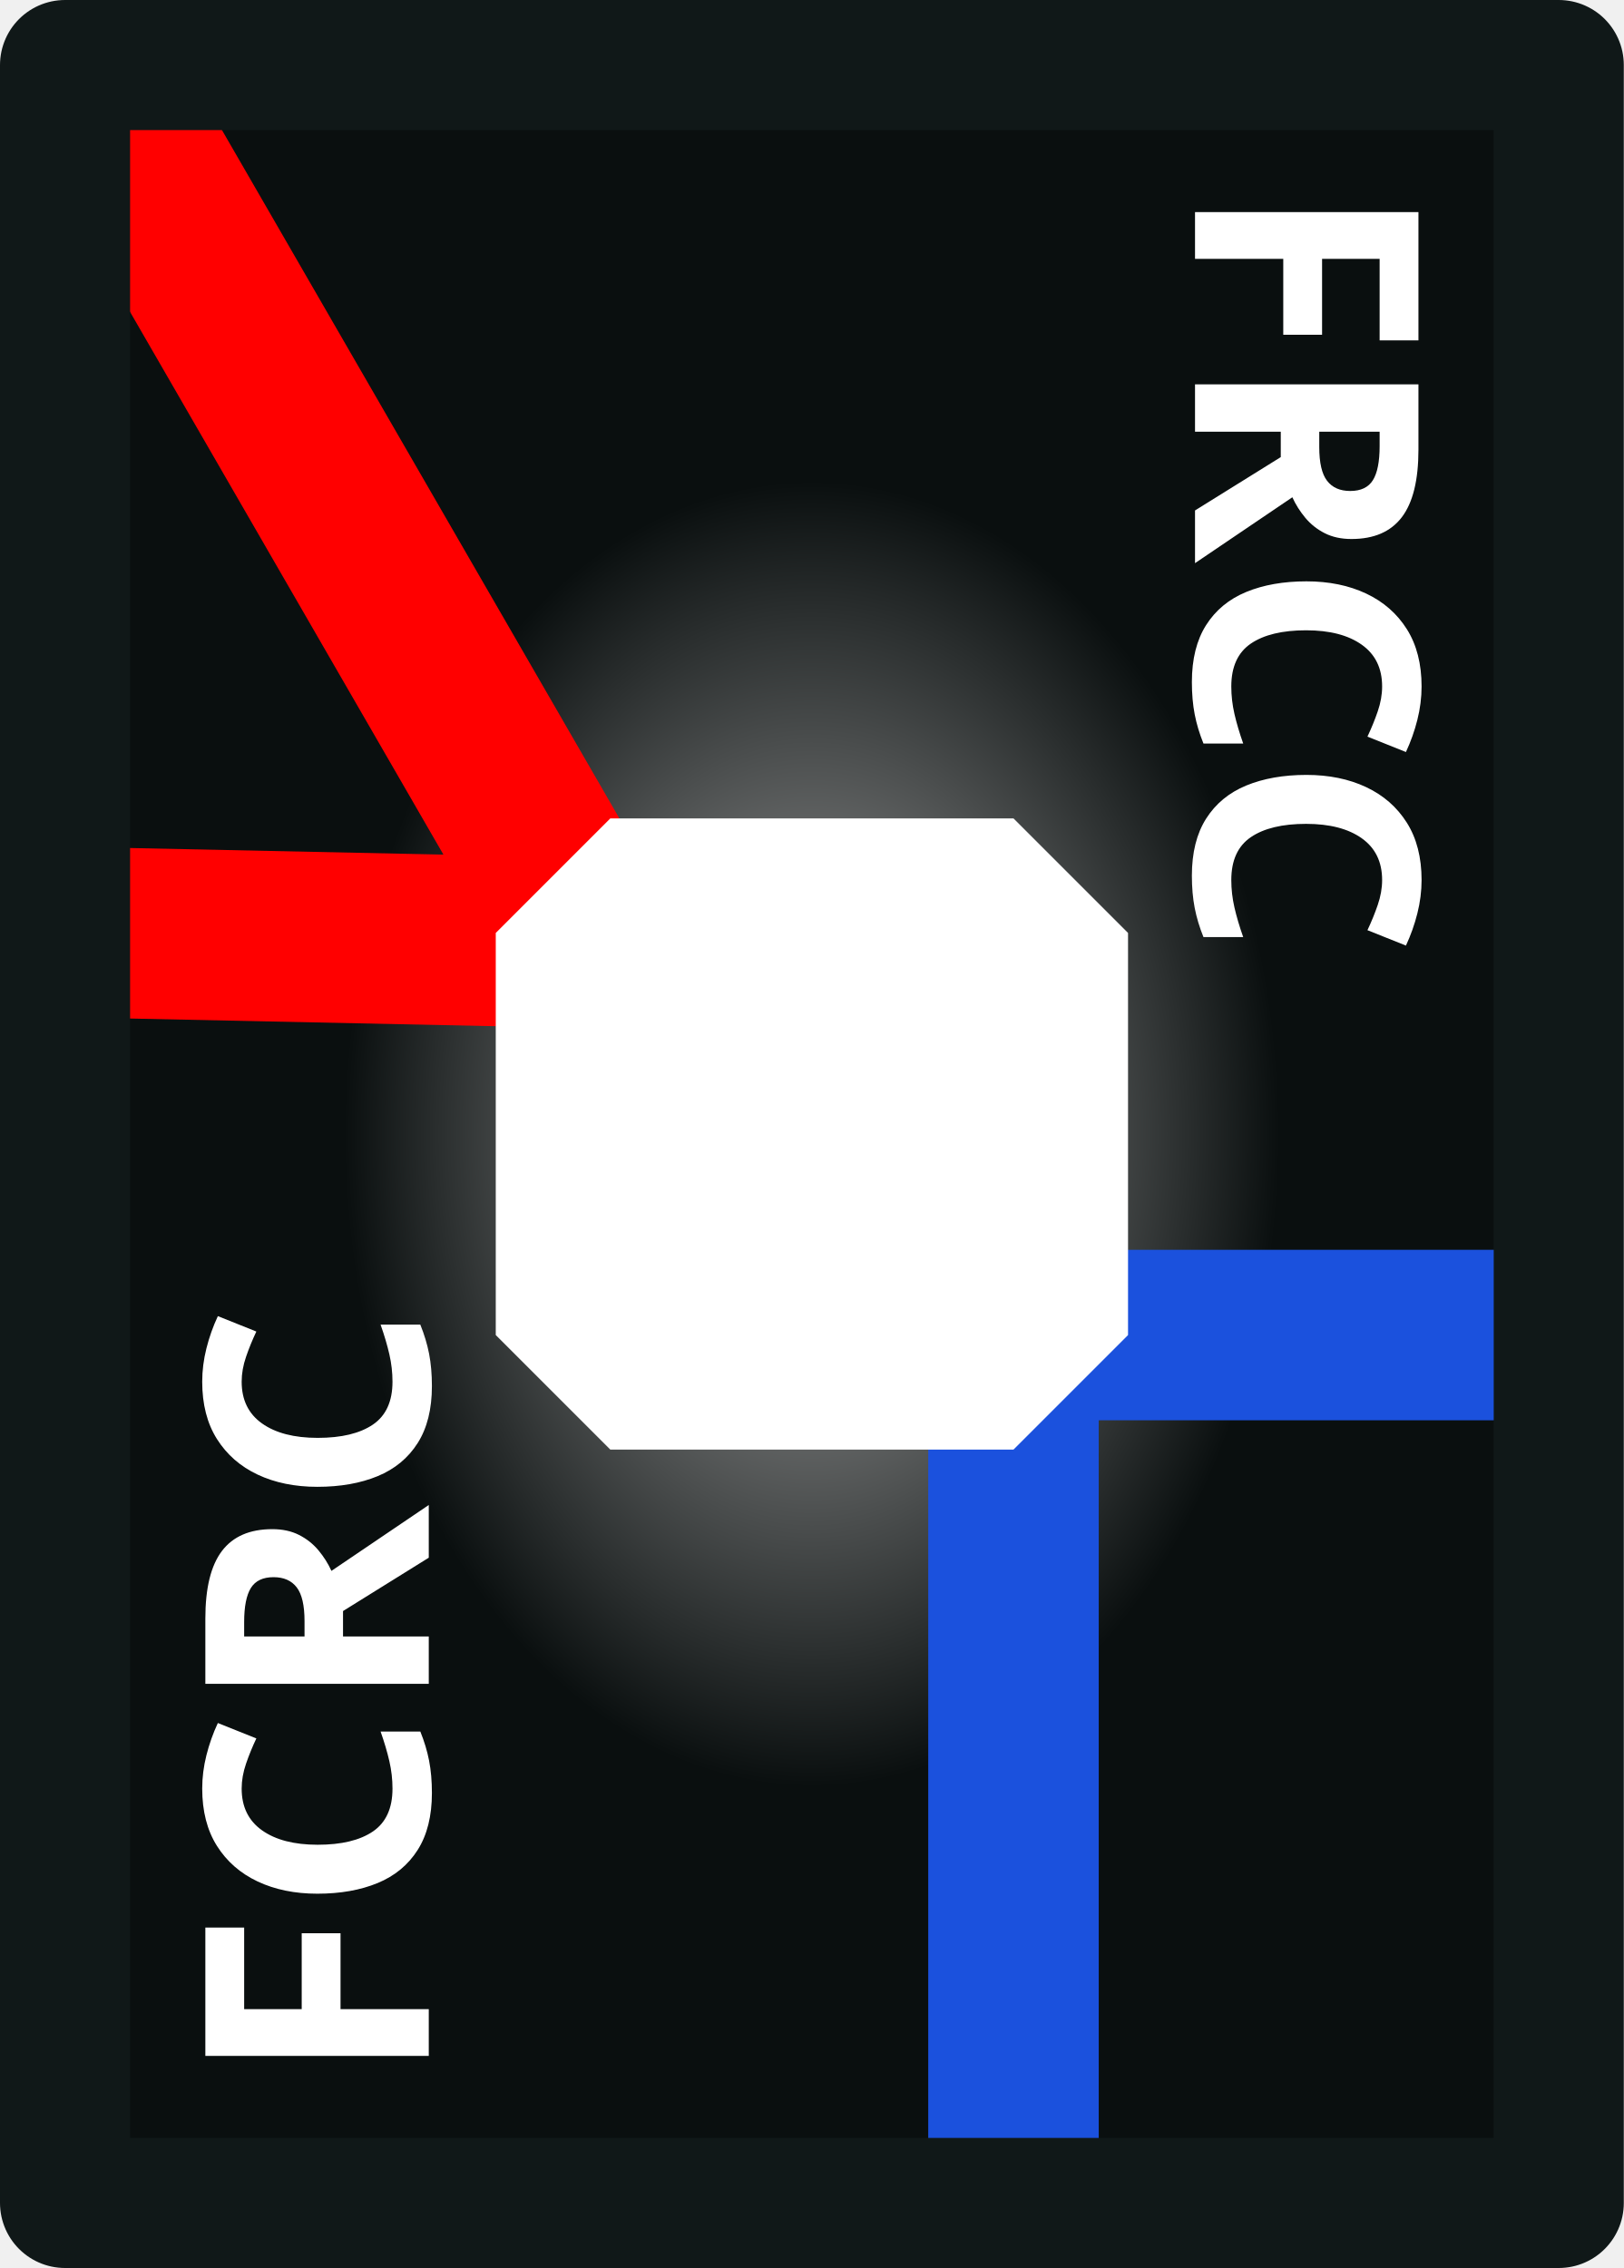
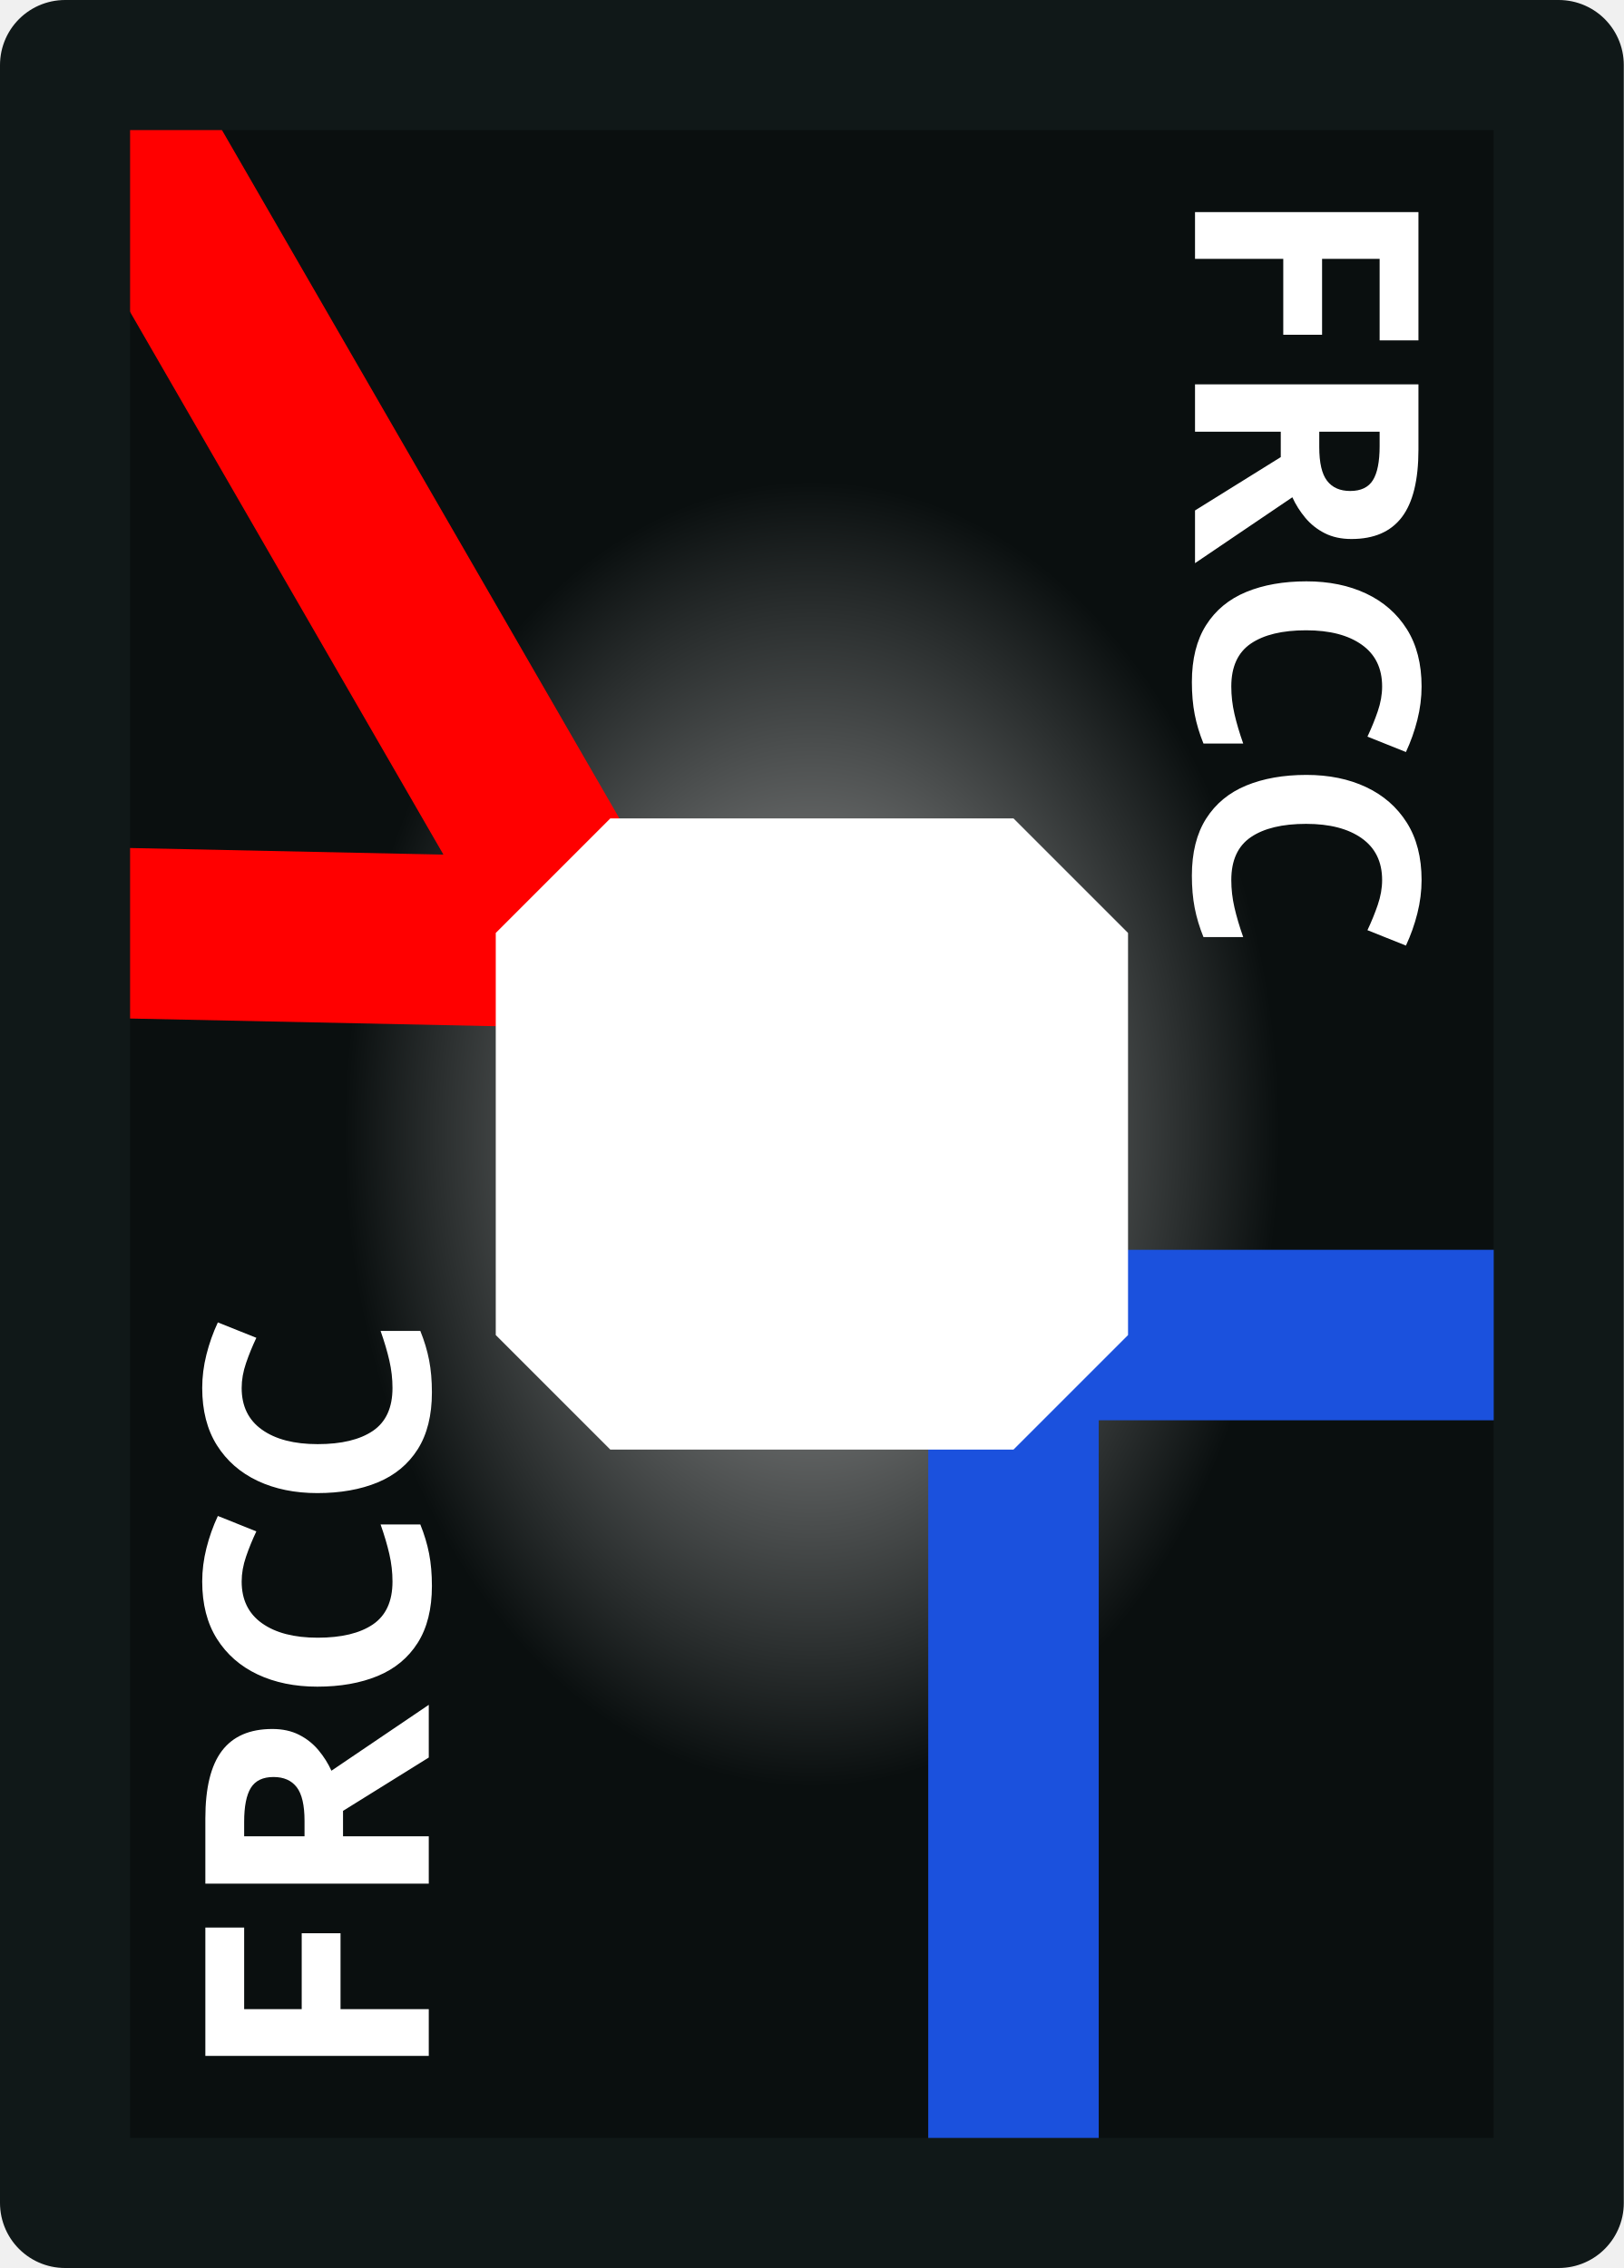
<svg xmlns="http://www.w3.org/2000/svg" xmlns:xlink="http://www.w3.org/1999/xlink" width="630" height="880" viewBox="0 0 630 880" version="1.1" id="svg1" xml:space="preserve">
  <defs id="defs1">
    <linearGradient id="linearGradient2">
      <stop style="stop-color:#ababab;stop-opacity:1;" offset="0" id="stop2" />
      <stop style="stop-color:#0a0f0f;stop-opacity:1;" offset="0.576" id="stop3" />
    </linearGradient>
    <radialGradient xlink:href="#linearGradient2" id="radialGradient3" cx="317.5" cy="444.5" fx="317.5" fy="444.5" r="317.5" gradientTransform="matrix(0.9923071,0,0,1.385647,-0.05735273,-175.9198)" gradientUnits="userSpaceOnUse" />
  </defs>
  <rect style="fill:url(#radialGradient3);fill-opacity:1;stroke:none;stroke-width:88.889;stroke-linecap:round;stroke-linejoin:round;stroke-dasharray:none;stroke-opacity:1;paint-order:markers stroke fill" id="rect1" width="541.111" height="791.111" x="44.445" y="44.445" />
  <path id="rect7" style="fill:none;stroke:#1b51dd;stroke-width:66.146;paint-order:markers stroke fill" d="M 393.211,835.555 V 518.009 h 192.345" />
  <path id="path6" style="fill:none;stroke:#ff0000;stroke-width:66.146;paint-order:markers stroke fill" d="M 44.445,44.445 230.033,365.893 44.445,361.991" />
  <rect style="fill:#ffffff;fill-opacity:1;stroke:#ffffff;stroke-width:88.889;stroke-linecap:butt;stroke-linejoin:bevel;stroke-dasharray:none;stroke-opacity:1;paint-order:markers stroke fill" id="rect15" width="156.421" height="156.017" x="236.79" y="361.991" />
  <text xml:space="preserve" style="font-style:normal;font-variant:normal;font-weight:bold;font-stretch:normal;font-size:121.566px;font-family:Tahoma;-inkscape-font-specification:'Tahoma, Bold';font-variant-ligatures:normal;font-variant-caps:normal;font-variant-numeric:normal;font-variant-east-asian:normal;text-align:start;writing-mode:lr-tb;direction:ltr;text-anchor:start;fill:#ffffff;fill-opacity:1;stroke:none;stroke-width:9.91;stroke-linecap:butt;stroke-linejoin:bevel;stroke-dasharray:none;stroke-opacity:1;paint-order:markers stroke fill" x="71.255" y="-464.242" id="text16" transform="matrix(0,1.001292,-0.9987095,0,0,0)">
    <tspan id="tspan16" x="71.255" y="-464.242" style="font-style:normal;font-variant:normal;font-weight:bold;font-stretch:normal;font-size:121.566px;font-family:Tahoma;-inkscape-font-specification:'Tahoma, Bold';font-variant-ligatures:normal;font-variant-caps:normal;font-variant-numeric:normal;font-variant-east-asian:normal;stroke-width:9.91">FRCC</tspan>
  </text>
-   <text xml:space="preserve" style="font-style:normal;font-variant:normal;font-weight:bold;font-stretch:normal;font-size:121.566px;font-family:Tahoma;-inkscape-font-specification:'Tahoma, Bold';font-variant-ligatures:normal;font-variant-caps:normal;font-variant-numeric:normal;font-variant-east-asian:normal;text-align:start;writing-mode:lr-tb;direction:ltr;text-anchor:start;fill:#ffffff;fill-opacity:1;stroke:none;stroke-width:9.91;stroke-linecap:butt;stroke-linejoin:bevel;stroke-dasharray:none;stroke-opacity:1;paint-order:markers stroke fill" x="-807.609" y="166.572" id="text16-1" transform="matrix(0,-1.001292,0.9987095,0,0,0)">
-     <tspan id="tspan16-7" x="-807.609" y="166.572" style="font-style:normal;font-variant:normal;font-weight:bold;font-stretch:normal;font-size:121.566px;font-family:Tahoma;-inkscape-font-specification:'Tahoma, Bold';font-variant-ligatures:normal;font-variant-caps:normal;font-variant-numeric:normal;font-variant-east-asian:normal;stroke-width:9.91">FCRC</tspan>
+   <text xml:space="preserve" style="font-style:normal;font-variant:normal;font-weight:bold;font-stretch:normal;font-size:121.566px;font-family:Tahoma;-inkscape-font-specification:'Tahoma, Bold';font-variant-ligatures:normal;font-variant-caps:normal;font-variant-numeric:normal;font-variant-east-asian:normal;text-align:start;writing-mode:lr-tb;direction:ltr;text-anchor:start;fill:#ffffff;fill-opacity:1;stroke:none;stroke-width:9.91;stroke-linecap:butt;stroke-linejoin:bevel;stroke-dasharray:none;stroke-opacity:1;paint-order:markers stroke fill" x="-807.61" y="166.572" id="text16-1" transform="matrix(0,-1.001292,0.9987095,0,0,0)">
+     <tspan id="tspan16-7" x="-807.61" y="166.572" style="font-style:normal;font-variant:normal;font-weight:bold;font-stretch:normal;font-size:121.566px;font-family:Tahoma;-inkscape-font-specification:'Tahoma, Bold';font-variant-ligatures:normal;font-variant-caps:normal;font-variant-numeric:normal;font-variant-east-asian:normal;stroke-width:9.91">FRCC</tspan>
  </text>
  <rect style="fill:none;fill-opacity:1;stroke:#101818;stroke-width:50.47;stroke-linecap:round;stroke-linejoin:round;stroke-dasharray:none;stroke-opacity:1;paint-order:markers stroke fill" id="rect1-4" width="579.53" height="829.53" x="25.235" y="25.235" />
</svg>
